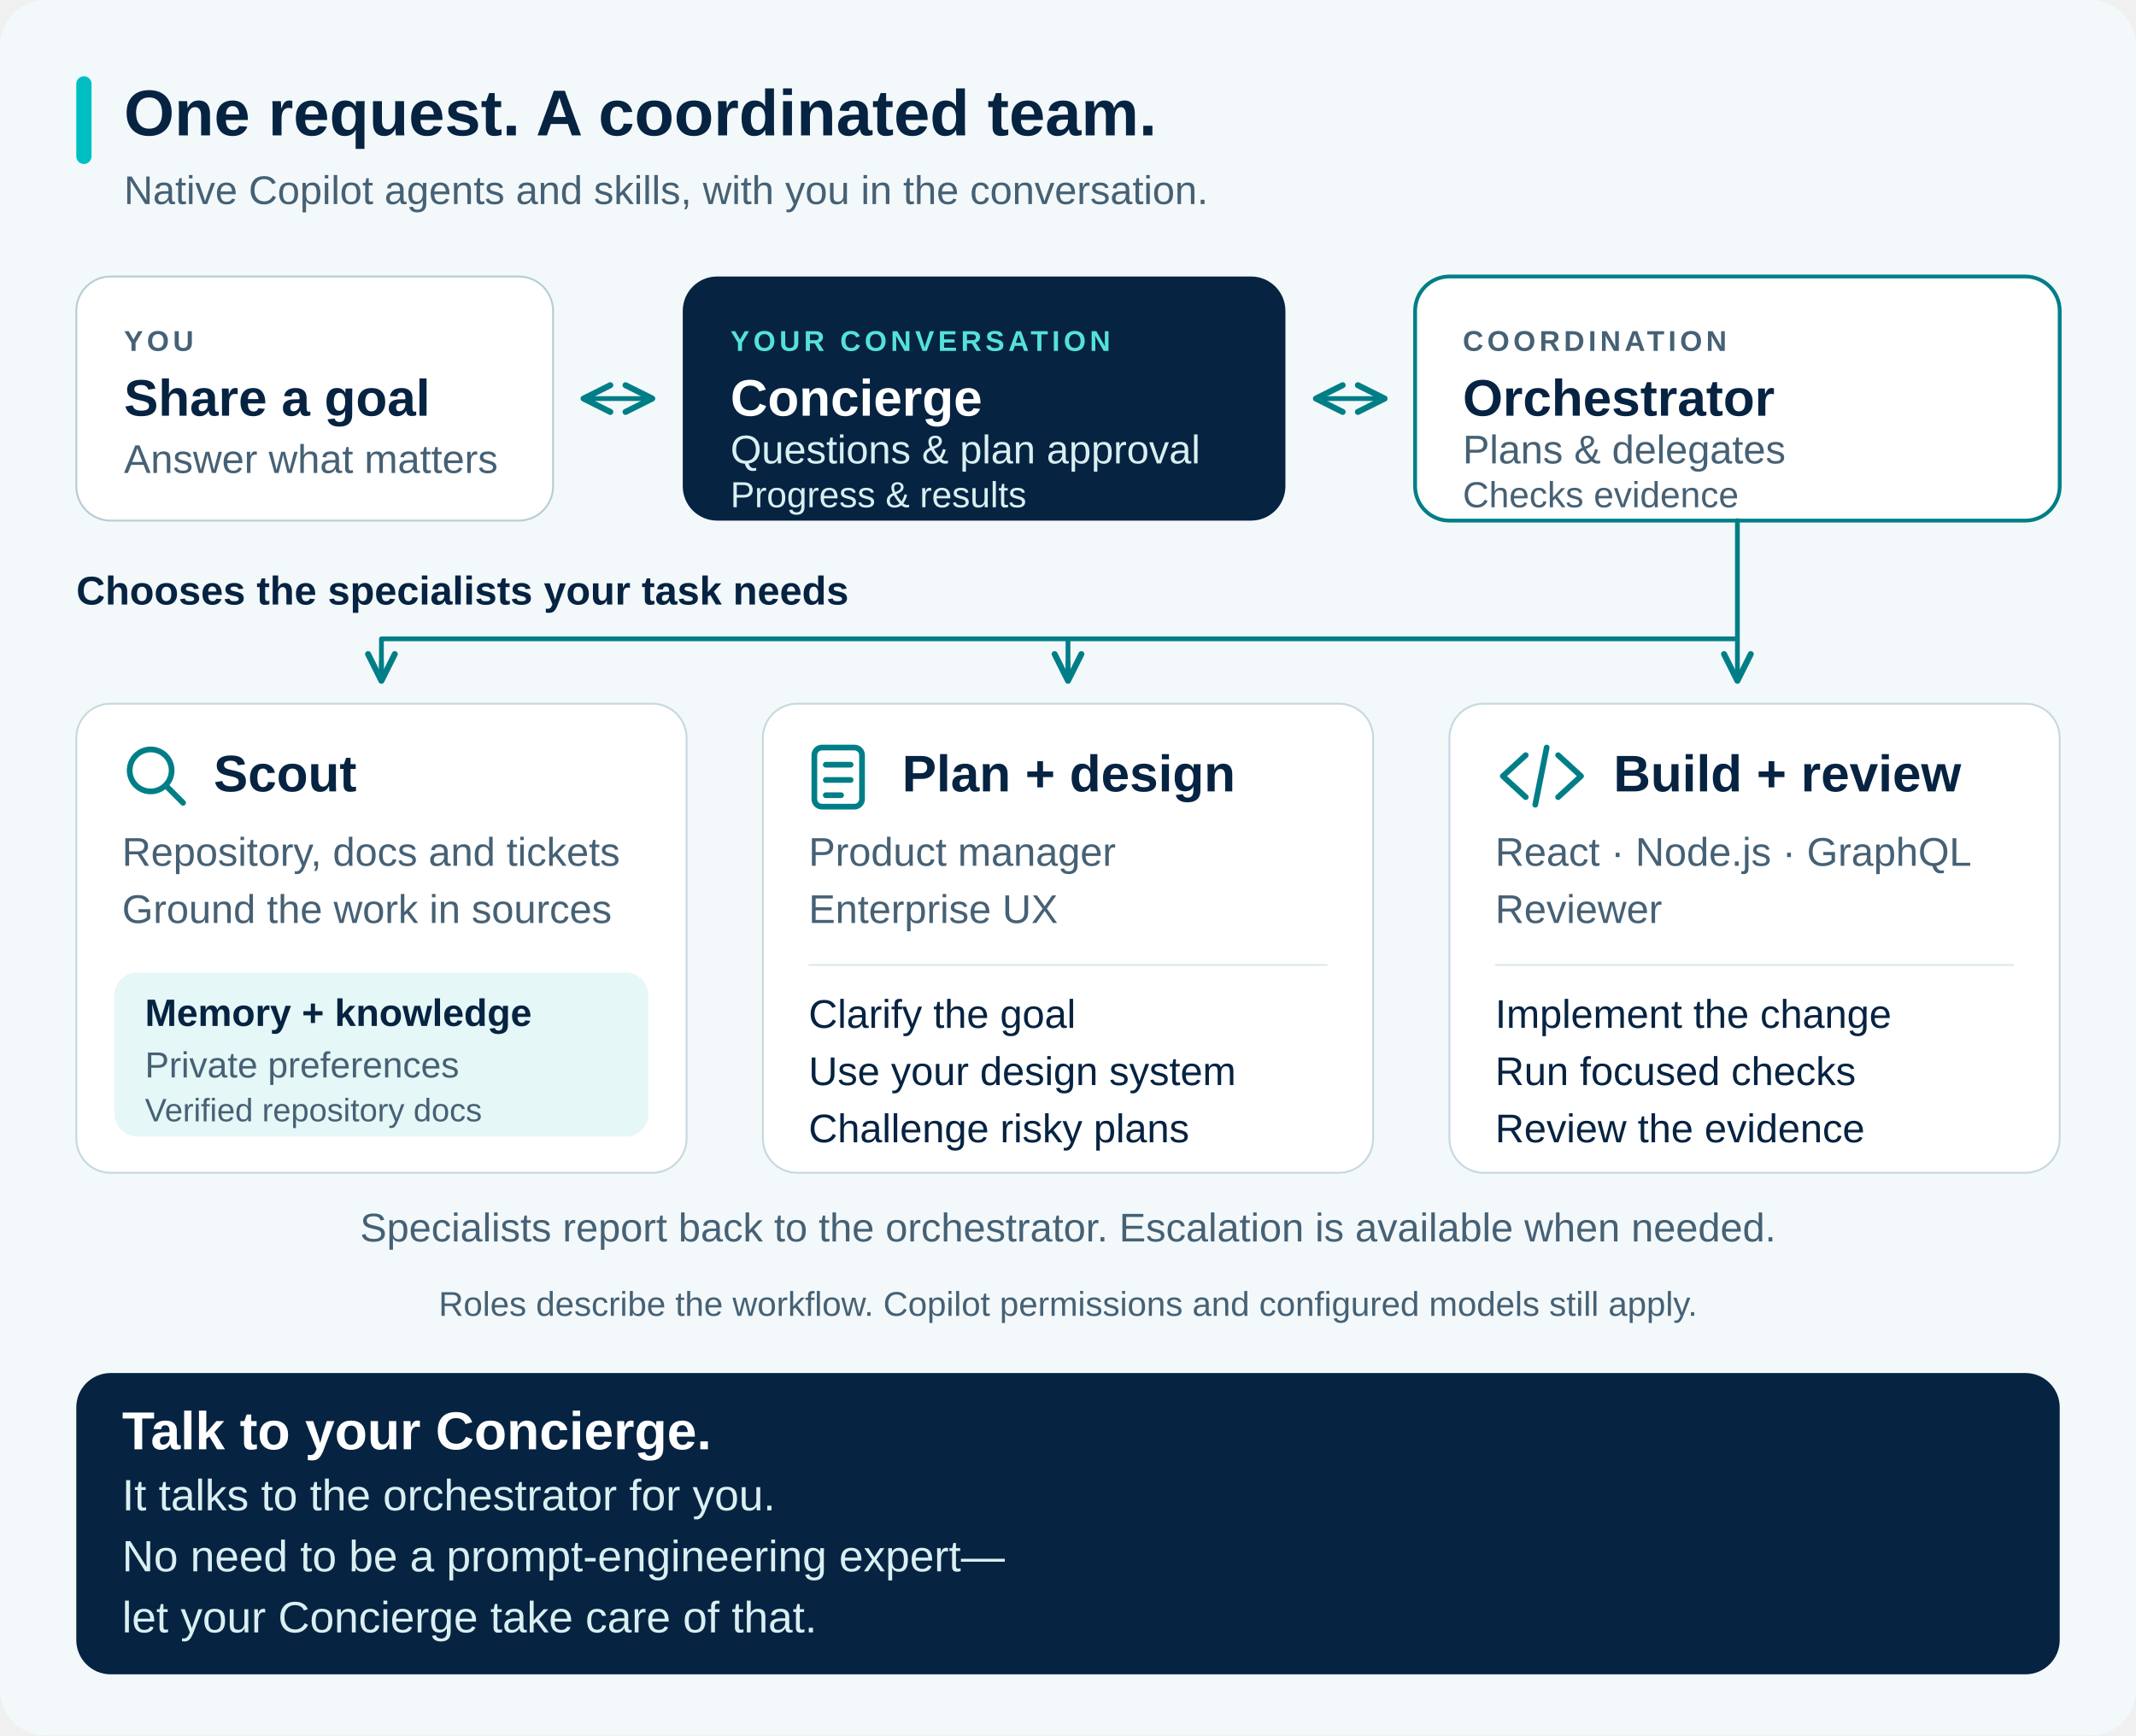
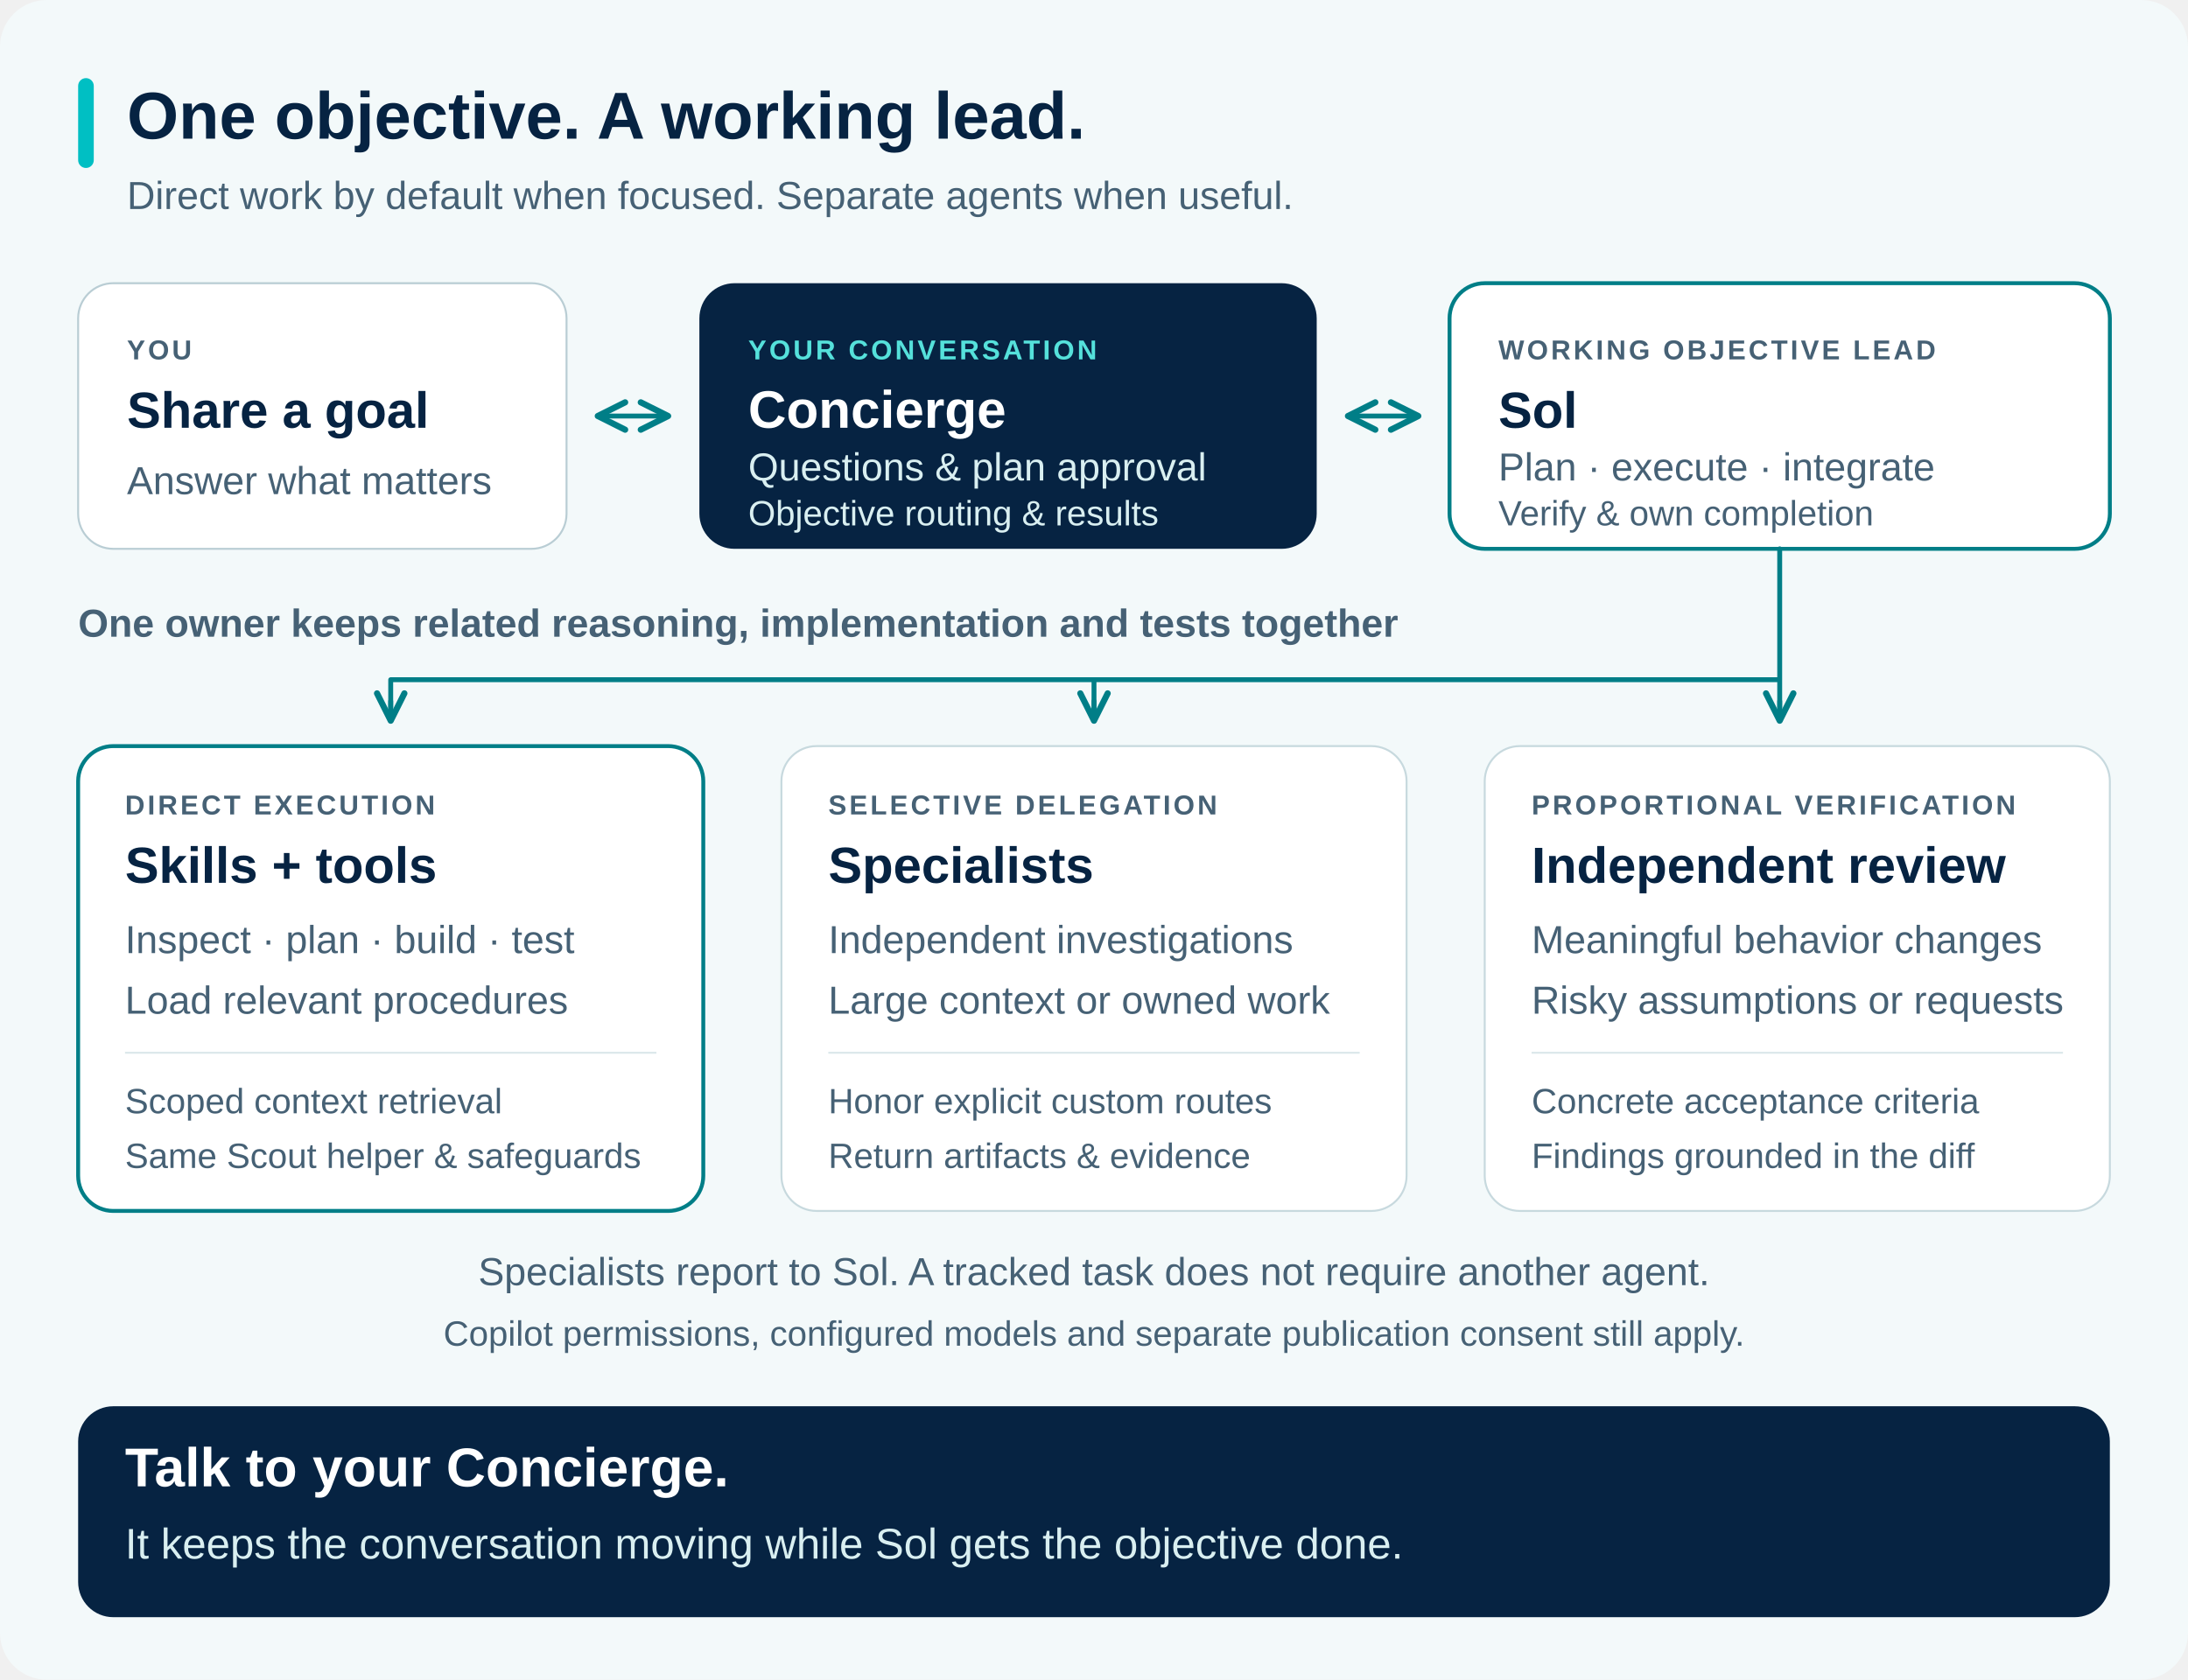
- <svg xmlns="http://www.w3.org/2000/svg" width="1120" height="910" viewBox="0 0 1120 910" role="img" aria-labelledby="title description">
+ <svg xmlns="http://www.w3.org/2000/svg" width="1120" height="860" viewBox="0 0 1120 860" role="img" aria-labelledby="title description">
  <defs>
    <marker id="arrow" viewBox="0 0 10 10" refX="9" refY="5" markerWidth="7" markerHeight="7" orient="auto-start-reverse">
-       <path d="M 1 1 L 9 5 L 1 9" fill="none" stroke="#007e87" stroke-width="1.8" stroke-linecap="round" stroke-linejoin="round" />
+       <path d="M1 1 L9 5 L1 9" fill="none" stroke="#007e87" stroke-width="1.8" stroke-linecap="round" stroke-linejoin="round" />
    </marker>
+     <style>text{font-family:Arial,Helvetica,sans-serif}.heading{fill:#062342;font-size:26px;font-weight:700}.body{fill:#466175;font-size:20px}.small{fill:#466175;font-size:18px}.label{fill:#466175;font-size:14px;font-weight:700;letter-spacing:1.4px}.line{fill:none;stroke:#007e87;stroke-width:2.5;stroke-linecap:round;stroke-linejoin:round}</style>
  </defs>
-   <rect width="1120" height="910" rx="24" fill="#f3f9fa" />
+   <rect width="1120" height="860" rx="24" fill="#f3f9fa" />
  <rect x="40" y="40" width="8" height="46" rx="4" fill="#00bfc3" />
-   <text x="65" y="71" font-size="34" font-weight="750" font-family="Arial, Helvetica, sans-serif" fill="#062342">One request. A coordinated team.</text>
-   <text x="65" y="107" font-family="Arial, Helvetica, sans-serif" fill="#466175" font-size="21">Native Copilot agents and skills, with you in the conversation.</text>
-   <rect x="40" y="145" width="250" height="128" rx="18" fill="white" stroke="#b9cdd4" />
-   <text x="65" y="184" font-family="Arial, Helvetica, sans-serif" fill="#466175" font-size="15" font-weight="700" letter-spacing="2">YOU</text>
-   <text x="65" y="218" font-family="Arial, Helvetica, sans-serif" fill="#062342" font-size="27" font-weight="700">Share a goal</text>
-   <text x="65" y="248" font-family="Arial, Helvetica, sans-serif" fill="#466175" font-size="21">Answer what matters</text>
-   <path d="M306 209 H342" marker-start="url(#arrow)" marker-end="url(#arrow)" fill="none" stroke="#007e87" stroke-width="2.5" stroke-linecap="round" stroke-linejoin="round" />
-   <rect x="358" y="145" width="316" height="128" rx="18" fill="#062342" />
-   <text x="383" y="184" font-family="Arial, Helvetica, sans-serif" fill="#55e1db" font-size="15" font-weight="700" letter-spacing="2">YOUR CONVERSATION</text>
-   <text x="383" y="218" font-family="Arial, Helvetica, sans-serif" fill="#fff" font-size="27" font-weight="700">Concierge</text>
-   <text x="383" y="243" font-size="21" font-family="Arial, Helvetica, sans-serif" fill="#d9eff1">Questions &amp; plan approval</text>
-   <text x="383" y="266" font-size="19" font-family="Arial, Helvetica, sans-serif" fill="#d9eff1">Progress &amp; results</text>
-   <path d="M690 209 H726" marker-start="url(#arrow)" marker-end="url(#arrow)" fill="none" stroke="#007e87" stroke-width="2.5" stroke-linecap="round" stroke-linejoin="round" />
-   <rect x="742" y="145" width="338" height="128" rx="18" fill="white" stroke="#007e87" stroke-width="2" />
-   <text x="767" y="184" font-family="Arial, Helvetica, sans-serif" fill="#466175" font-size="15" font-weight="700" letter-spacing="2">COORDINATION</text>
-   <text x="767" y="218" font-family="Arial, Helvetica, sans-serif" fill="#062342" font-size="27" font-weight="700">Orchestrator</text>
-   <text x="767" y="243" font-size="21" font-family="Arial, Helvetica, sans-serif" fill="#466175">Plans &amp; delegates</text>
-   <text x="767" y="266" font-size="19" font-family="Arial, Helvetica, sans-serif" fill="#466175">Checks evidence</text>
-   <text x="40" y="317" font-weight="650" font-family="Arial, Helvetica, sans-serif" fill="#062342" font-size="21">Chooses the specialists your task needs</text>
-   <path d="M911 273 V335 H200 V357 M560 335 V357 M911 335 V357" marker-end="url(#arrow)" fill="none" stroke="#007e87" stroke-width="2.5" stroke-linecap="round" stroke-linejoin="round" />
-   <path d="M200 347 V357" marker-end="url(#arrow)" fill="none" stroke="#007e87" stroke-width="2.5" stroke-linecap="round" stroke-linejoin="round" />
-   <path d="M560 347 V357" marker-end="url(#arrow)" fill="none" stroke="#007e87" stroke-width="2.5" stroke-linecap="round" stroke-linejoin="round" />
-   <rect x="40" y="369" width="320" height="246" rx="18" fill="white" stroke="#c7d9de" />
-   <circle cx="79" cy="404" r="11" fill="none" stroke="#007e87" stroke-width="3" stroke-linecap="round" stroke-linejoin="round" />
-   <path d="M87 412 L96 421" fill="none" stroke="#007e87" stroke-width="3" stroke-linecap="round" stroke-linejoin="round" />
-   <text x="112" y="415" font-family="Arial, Helvetica, sans-serif" fill="#062342" font-size="27" font-weight="700">Scout</text>
-   <text x="64" y="454" font-family="Arial, Helvetica, sans-serif" fill="#466175" font-size="21">Repository, docs and tickets</text>
-   <text x="64" y="484" font-family="Arial, Helvetica, sans-serif" fill="#466175" font-size="21">Ground the work in sources</text>
-   <rect x="60" y="510" width="280" height="86" rx="12" fill="#e5f7f6" />
-   <text x="76" y="538" font-size="20" font-weight="650" font-family="Arial, Helvetica, sans-serif" fill="#062342">Memory + knowledge</text>
-   <text x="76" y="565" font-size="19" font-family="Arial, Helvetica, sans-serif" fill="#466175">Private preferences</text>
-   <text x="76" y="588" font-size="17" font-family="Arial, Helvetica, sans-serif" fill="#466175">Verified repository docs</text>
-   <rect x="400" y="369" width="320" height="246" rx="18" fill="white" stroke="#c7d9de" />
-   <rect x="427" y="392" width="25" height="31" rx="4" fill="none" stroke="#007e87" stroke-width="3" stroke-linecap="round" stroke-linejoin="round" />
-   <path d="M433 401 H446 M433 409 H446 M433 417 H441" fill="none" stroke="#007e87" stroke-width="3" stroke-linecap="round" stroke-linejoin="round" />
-   <text x="473" y="415" font-family="Arial, Helvetica, sans-serif" fill="#062342" font-size="27" font-weight="700">Plan + design</text>
-   <text x="424" y="454" font-family="Arial, Helvetica, sans-serif" fill="#466175" font-size="21">Product manager</text>
-   <text x="424" y="484" font-family="Arial, Helvetica, sans-serif" fill="#466175" font-size="21">Enterprise UX</text>
-   <path d="M424 506 H696" stroke="#dce8eb" />
-   <text x="424" y="539" font-family="Arial, Helvetica, sans-serif" fill="#062342" font-size="21">Clarify the goal</text>
-   <text x="424" y="569" font-family="Arial, Helvetica, sans-serif" fill="#062342" font-size="21">Use your design system</text>
-   <text x="424" y="599" font-family="Arial, Helvetica, sans-serif" fill="#062342" font-size="21">Challenge risky plans</text>
-   <rect x="760" y="369" width="320" height="246" rx="18" fill="white" stroke="#c7d9de" />
-   <path d="M800 396 L788 407 L800 418 M817 396 L829 407 L817 418 M811 392 L805 422" fill="none" stroke="#007e87" stroke-width="3" stroke-linecap="round" stroke-linejoin="round" />
-   <text x="846" y="415" font-family="Arial, Helvetica, sans-serif" fill="#062342" font-size="27" font-weight="700">Build + review</text>
-   <text x="784" y="454" font-family="Arial, Helvetica, sans-serif" fill="#466175" font-size="21">React · Node.js · GraphQL</text>
-   <text x="784" y="484" font-family="Arial, Helvetica, sans-serif" fill="#466175" font-size="21">Reviewer</text>
-   <path d="M784 506 H1056" stroke="#dce8eb" />
-   <text x="784" y="539" font-family="Arial, Helvetica, sans-serif" fill="#062342" font-size="21">Implement the change</text>
-   <text x="784" y="569" font-family="Arial, Helvetica, sans-serif" fill="#062342" font-size="21">Run focused checks</text>
-   <text x="784" y="599" font-family="Arial, Helvetica, sans-serif" fill="#062342" font-size="21">Review the evidence</text>
-   <text x="560" y="651" text-anchor="middle" font-family="Arial, Helvetica, sans-serif" fill="#466175" font-size="21">Specialists report back to the orchestrator. Escalation is available when needed.</text>
-   <text x="560" y="690" text-anchor="middle" font-size="18" font-family="Arial, Helvetica, sans-serif" fill="#466175">Roles describe the workflow. Copilot permissions and configured models still apply.</text>
-   <rect x="40" y="720" width="1040" height="158" rx="18" fill="#062342" />
-   <text x="64" y="760" font-size="28" font-weight="700" font-family="Arial, Helvetica, sans-serif" fill="#fff">Talk to your Concierge.</text>
-   <text x="64" y="792" font-size="23" font-family="Arial, Helvetica, sans-serif" fill="#d9eff1">It talks to the orchestrator for you.</text>
-   <text x="64" y="824" font-size="23" font-family="Arial, Helvetica, sans-serif" fill="#d9eff1">No need to be a prompt-engineering expert—</text>
-   <text x="64" y="856" font-size="23" font-family="Arial, Helvetica, sans-serif" fill="#d9eff1">let your Concierge take care of that.</text>
+   <text x="65" y="71" fill="#062342" font-size="34" font-weight="750">One objective. A working lead.</text>
+   <text x="65" y="107" class="body">Direct work by default when focused. Separate agents when useful.</text>
+   <rect x="40" y="145" width="250" height="136" rx="18" fill="white" stroke="#b9cdd4" />
+   <text x="65" y="184" class="label">YOU</text>
+   <text x="65" y="219" class="heading">Share a goal</text>
+   <text x="65" y="253" class="body">Answer what matters</text>
+   <path d="M306 213 H342" class="line" marker-start="url(#arrow)" marker-end="url(#arrow)" />
+   <rect x="358" y="145" width="316" height="136" rx="18" fill="#062342" />
+   <text x="383" y="184" fill="#55e1db" font-size="14" font-weight="700" letter-spacing="1.4">YOUR CONVERSATION</text>
+   <text x="383" y="219" fill="white" font-size="27" font-weight="700">Concierge</text>
+   <text x="383" y="246" fill="#d9eff1" font-size="20">Questions &amp; plan approval</text>
+   <text x="383" y="269" fill="#d9eff1" font-size="18">Objective routing &amp; results</text>
+   <path d="M690 213 H726" class="line" marker-start="url(#arrow)" marker-end="url(#arrow)" />
+   <rect x="742" y="145" width="338" height="136" rx="18" fill="white" stroke="#007e87" stroke-width="2" />
+   <text x="767" y="184" class="label">WORKING OBJECTIVE LEAD</text>
+   <text x="767" y="219" class="heading">Sol</text>
+   <text x="767" y="246" class="body">Plan · execute · integrate</text>
+   <text x="767" y="269" class="small">Verify &amp; own completion</text>
+   <text x="40" y="326" class="body" font-weight="700">One owner keeps related reasoning, implementation and tests together</text>
+   <path d="M911 281 V348 H200 V369 M560 348 V369 M911 348 V369" class="line" />
+   <path d="M200 359 V369" class="line" marker-end="url(#arrow)" />
+   <path d="M560 359 V369" class="line" marker-end="url(#arrow)" />
+   <path d="M911 359 V369" class="line" marker-end="url(#arrow)" />
+   <rect x="40" y="382" width="320" height="238" rx="18" fill="white" stroke="#007e87" stroke-width="2" />
+   <text x="64" y="417" class="label">DIRECT EXECUTION</text>
+   <text x="64" y="452" class="heading">Skills + tools</text>
+   <text x="64" y="488" class="body">Inspect · plan · build · test</text>
+   <text x="64" y="519" class="body">Load relevant procedures</text>
+   <path d="M64 539 H336" stroke="#dce8eb" />
+   <text x="64" y="570" class="small">Scoped context retrieval</text>
+   <text x="64" y="598" class="small">Same Scout helper &amp; safeguards</text>
+   <rect x="400" y="382" width="320" height="238" rx="18" fill="white" stroke="#c7d9de" />
+   <text x="424" y="417" class="label">SELECTIVE DELEGATION</text>
+   <text x="424" y="452" class="heading">Specialists</text>
+   <text x="424" y="488" class="body">Independent investigations</text>
+   <text x="424" y="519" class="body">Large context or owned work</text>
+   <path d="M424 539 H696" stroke="#dce8eb" />
+   <text x="424" y="570" class="small">Honor explicit custom routes</text>
+   <text x="424" y="598" class="small">Return artifacts &amp; evidence</text>
+   <rect x="760" y="382" width="320" height="238" rx="18" fill="white" stroke="#c7d9de" />
+   <text x="784" y="417" class="label">PROPORTIONAL VERIFICATION</text>
+   <text x="784" y="452" class="heading">Independent review</text>
+   <text x="784" y="488" class="body">Meaningful behavior changes</text>
+   <text x="784" y="519" class="body">Risky assumptions or requests</text>
+   <path d="M784 539 H1056" stroke="#dce8eb" />
+   <text x="784" y="570" class="small">Concrete acceptance criteria</text>
+   <text x="784" y="598" class="small">Findings grounded in the diff</text>
+   <text x="560" y="658" text-anchor="middle" class="body">Specialists report to Sol. A tracked task does not require another agent.</text>
+   <text x="560" y="689" text-anchor="middle" class="small">Copilot permissions, configured models and separate publication consent still apply.</text>
+   <rect x="40" y="720" width="1040" height="108" rx="18" fill="#062342" />
+   <text x="64" y="761" fill="white" font-size="28" font-weight="700">Talk to your Concierge.</text>
+   <text x="64" y="798" fill="#d9eff1" font-size="22">It keeps the conversation moving while Sol gets the objective done.</text>
</svg>
